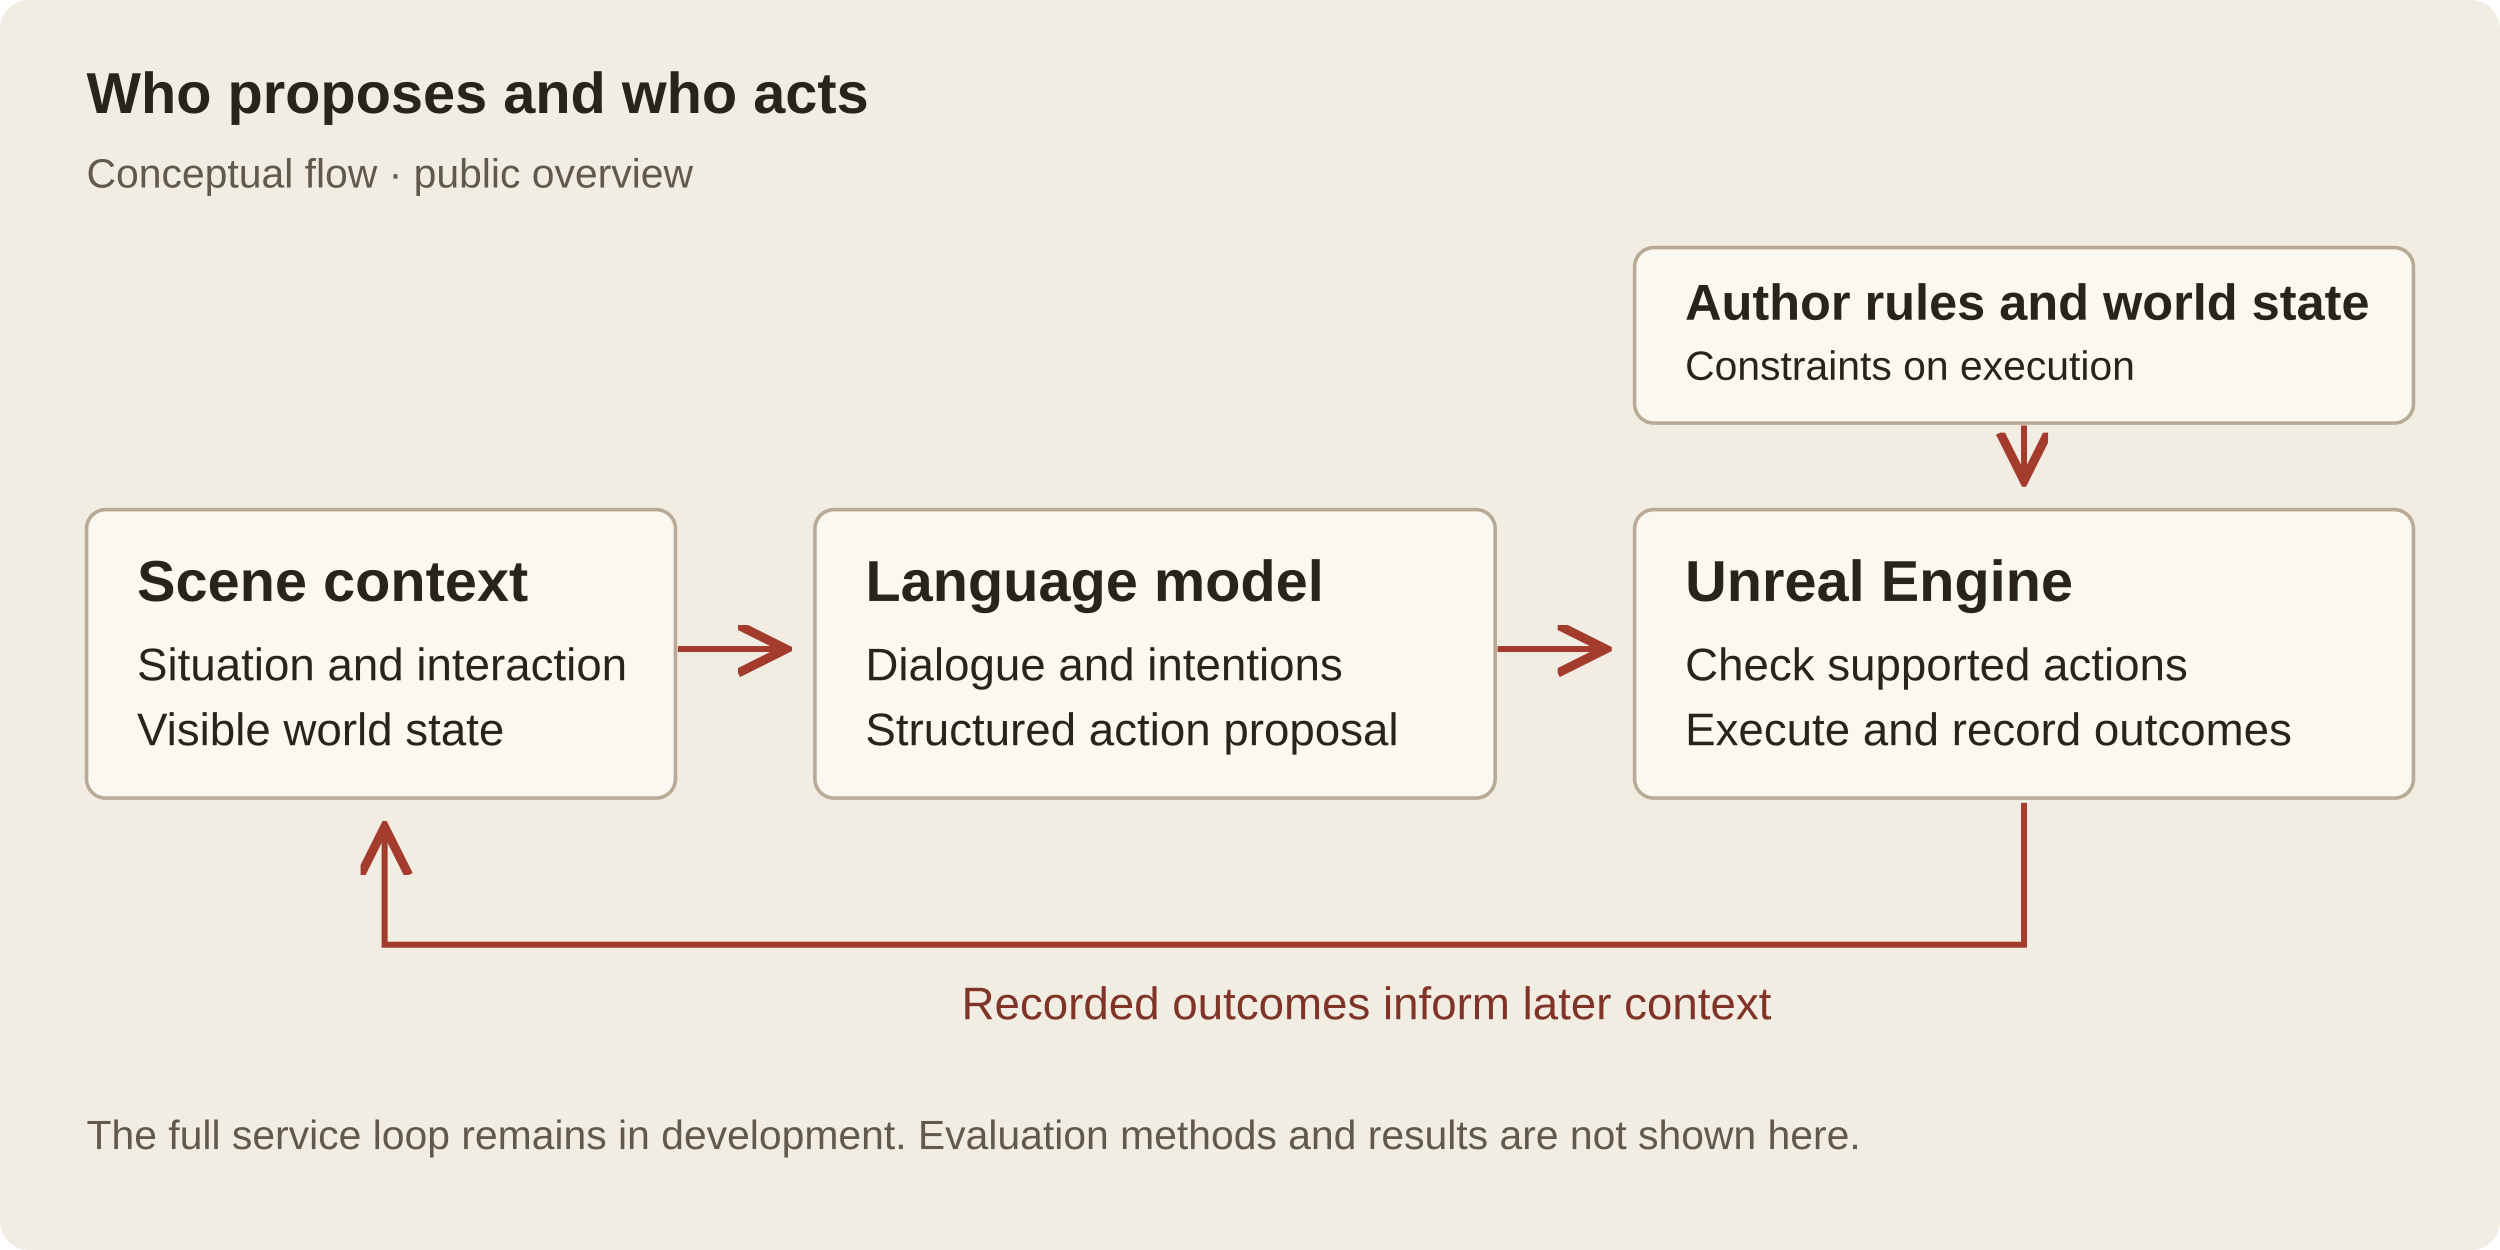
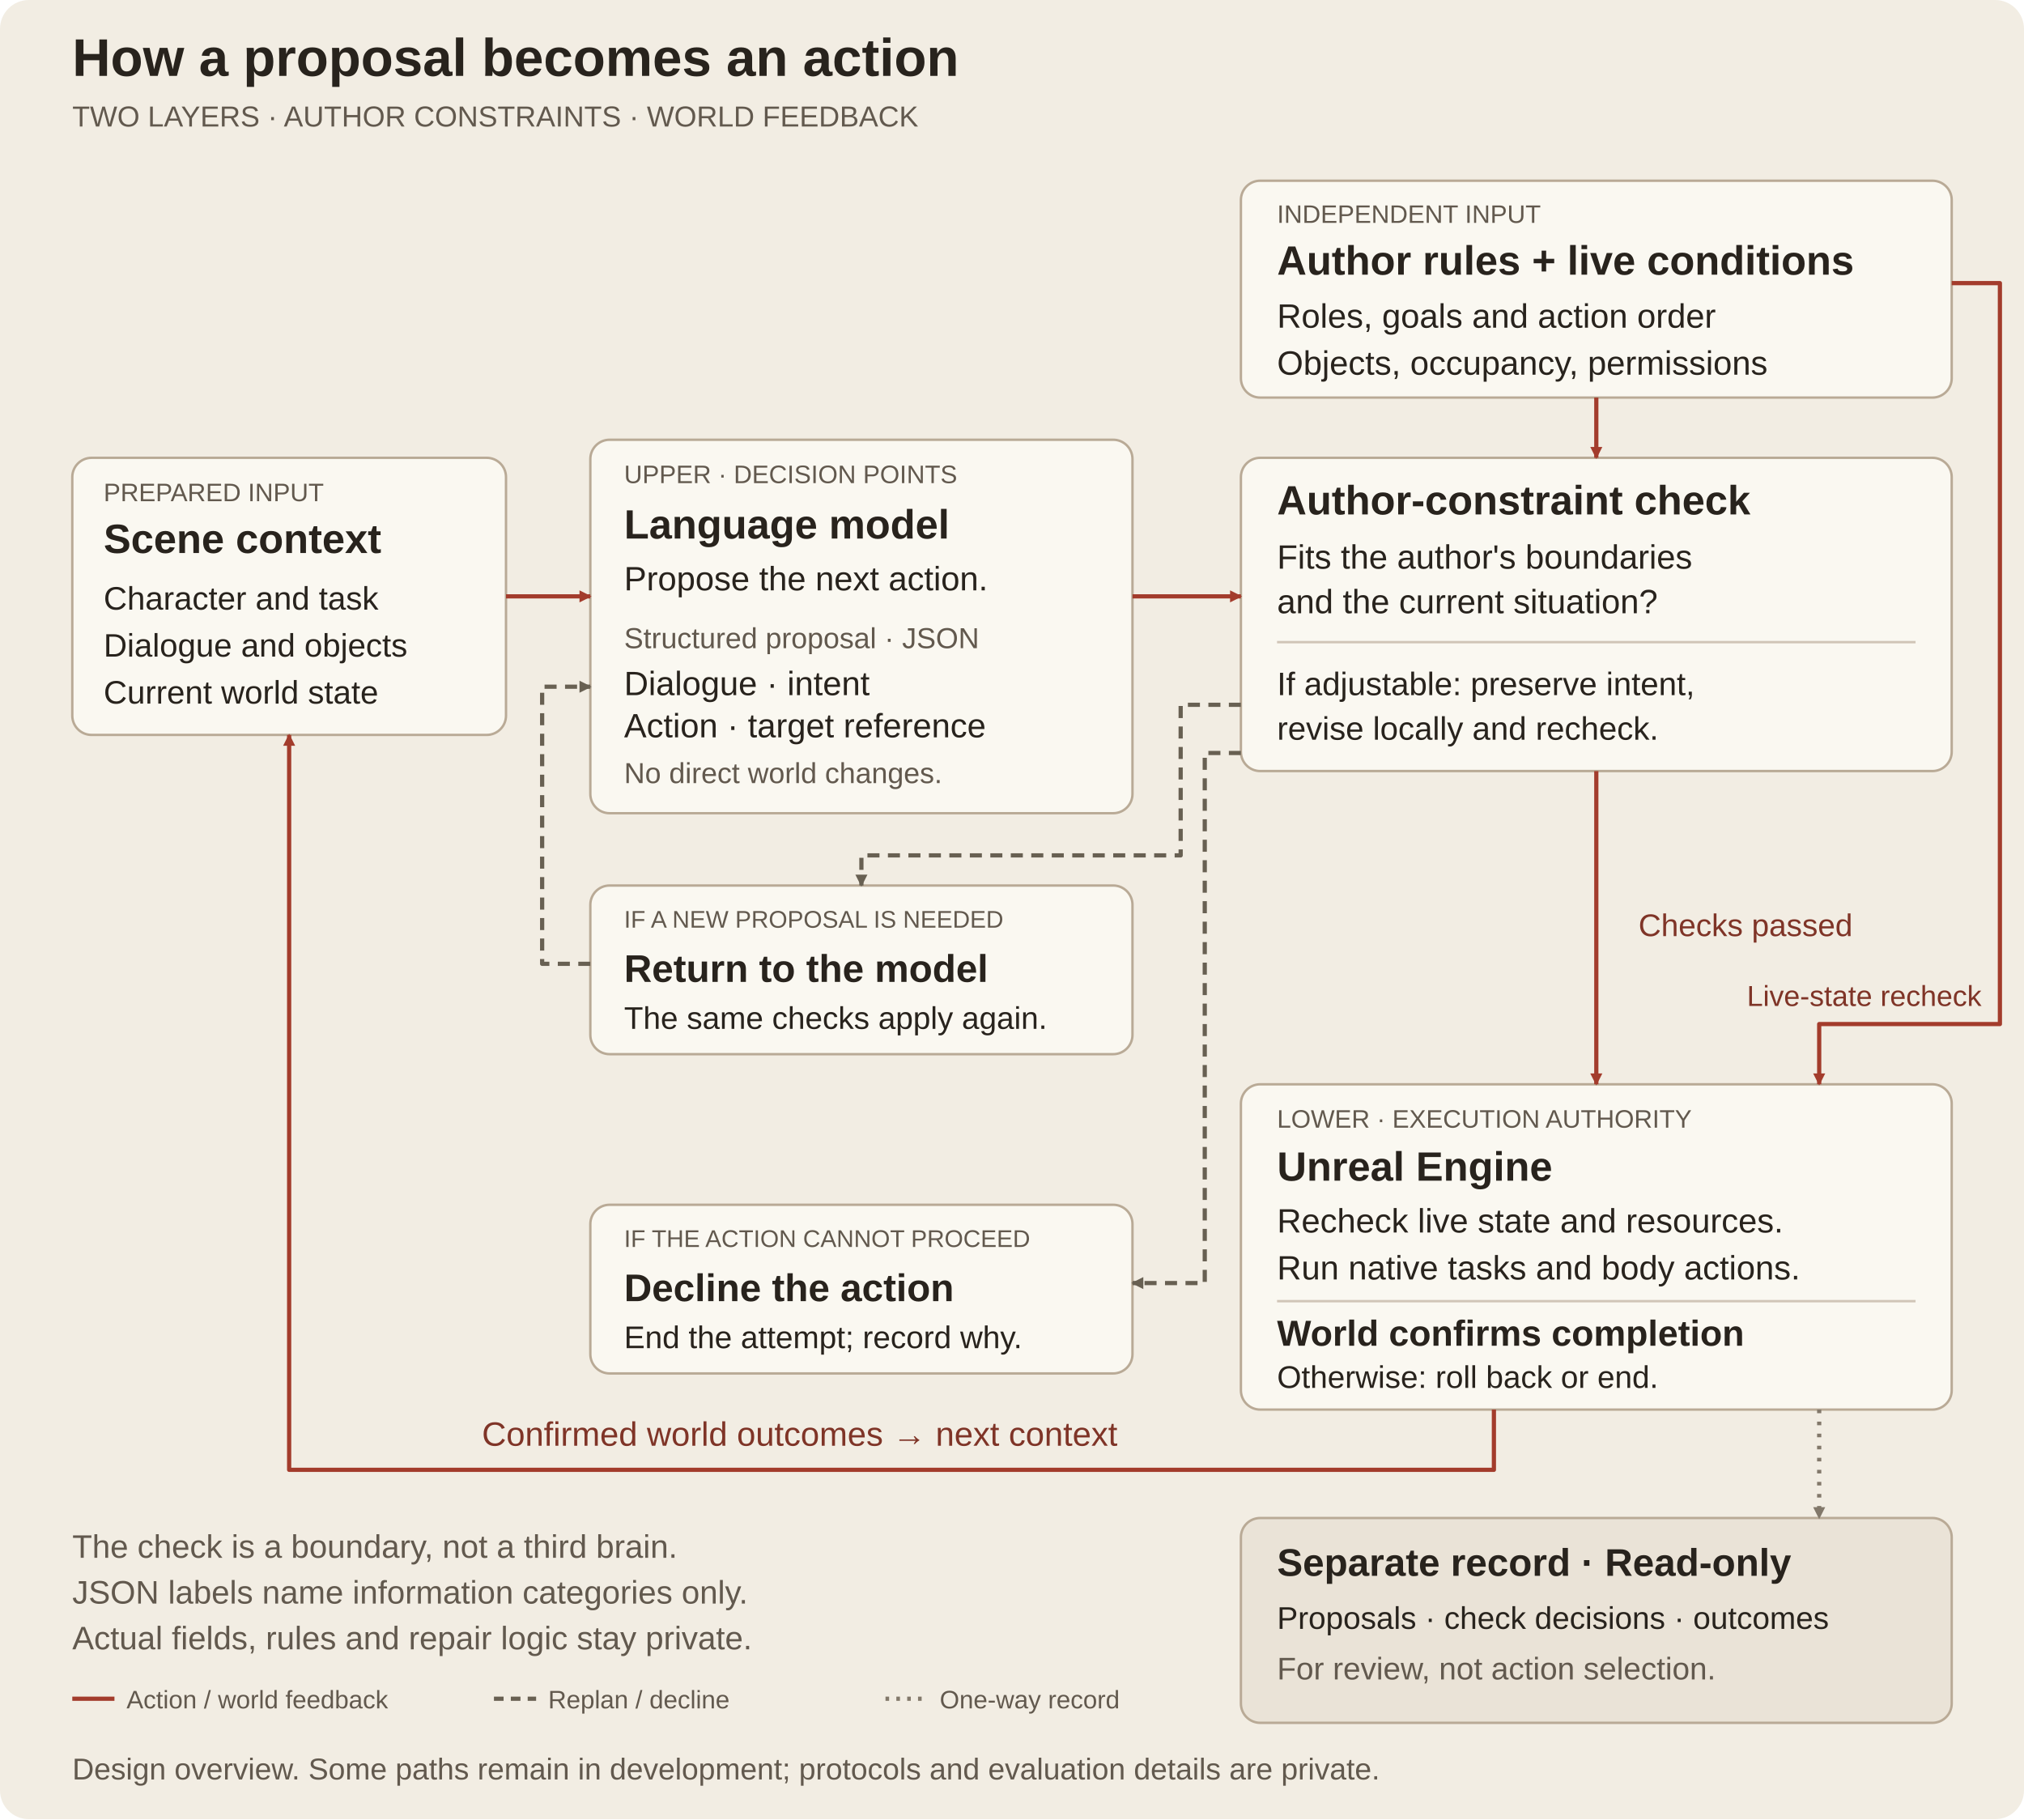
- <svg xmlns="http://www.w3.org/2000/svg" width="1040" height="520" viewBox="0 0 1040 520" role="img" aria-labelledby="title desc">
+ <svg xmlns="http://www.w3.org/2000/svg" width="1680" height="1510" viewBox="0 0 1680 1510" role="img" aria-labelledby="title desc" xml:lang="en">
  <defs>
-     <marker id="arrow" markerWidth="9" markerHeight="9" refX="8" refY="4" orient="auto">
-       <path d="M0 0L8 4L0 8" fill="none" stroke="#a33c2c" stroke-width="1.5" />
+     <marker id="a" markerWidth="10" markerHeight="10" refX="9" refY="5" orient="auto" markerUnits="userSpaceOnUse">
+       <path d="M0 0L10 5L0 10Z" fill="#a33c2c" />
+     </marker>
+     <marker id="b" markerWidth="10" markerHeight="10" refX="9" refY="5" orient="auto" markerUnits="userSpaceOnUse">
+       <path d="M0 0L10 5L0 10Z" fill="#686052" />
+     </marker>
+     <marker id="c" markerWidth="10" markerHeight="10" refX="9" refY="5" orient="auto" markerUnits="userSpaceOnUse">
+       <path d="M0 0L10 5L0 10Z" fill="#82786a" />
    </marker>
  </defs>
-   <rect width="1040" height="520" rx="12" fill="#f2ede3" />
-   <g font-family="Arial, sans-serif" fill="#28231d">
-     <text x="36" y="47" font-size="24" font-weight="700">Who proposes and who acts</text>
-     <text x="36" y="78" font-size="17" fill="#62594e">Conceptual flow · public overview</text>
-     <g fill="#faf8f1" stroke="#b9aa96" stroke-width="1.5">
-       <rect x="36" y="212" width="245" height="120" rx="8" />
-       <rect x="339" y="212" width="283" height="120" rx="8" />
-       <rect x="680" y="212" width="324" height="120" rx="8" />
-       <rect x="680" y="103" width="324" height="73" rx="8" />
+   <rect width="1680" height="1510" rx="24" fill="#f2ede3" />
+   <g font-family="Arial, Microsoft YaHei, Noto Sans CJK SC, sans-serif">
+     <text x="60" y="63" font-size="44" fill="#28231d" font-weight="700">How a proposal becomes an action</text>
+     <text x="60" y="105" font-size="24" fill="#62594e" font-weight="400">TWO LAYERS · AUTHOR CONSTRAINTS · WORLD FEEDBACK</text>
+     <g id="author" data-node="true">
+       <rect x="1030" y="150" width="590" height="180" rx="16" fill="#faf8f1" stroke="#b9aa96" stroke-width="2" />
+       <text x="1060" y="185" font-size="21" fill="#62594e" font-weight="400">INDEPENDENT INPUT</text>
+       <text x="1060" y="228" font-size="34" fill="#28231d" font-weight="700">Author rules + live conditions</text>
+       <text x="1060" y="272" font-size="28" fill="#28231d" font-weight="400">Roles, goals and action order</text>
+       <text x="1060" y="311" font-size="28" fill="#28231d" font-weight="400">Objects, occupancy, permissions</text>
    </g>
-     <text x="57" y="250" font-size="24" font-weight="700">Scene context</text>
-     <text x="57" y="283" font-size="19">Situation and interaction</text>
-     <text x="57" y="310" font-size="19">Visible world state</text>
-     <text x="360" y="250" font-size="24" font-weight="700">Language model</text>
-     <text x="360" y="283" font-size="19">Dialogue and intentions</text>
-     <text x="360" y="310" font-size="19">Structured action proposal</text>
-     <text x="701" y="250" font-size="24" font-weight="700">Unreal Engine</text>
-     <text x="701" y="283" font-size="19">Check supported actions</text>
-     <text x="701" y="310" font-size="19">Execute and record outcomes</text>
-     <text x="701" y="133" font-size="21" font-weight="700">Author rules and world state</text>
-     <text x="701" y="158" font-size="17">Constraints on execution</text>
-     <g fill="none" stroke="#a33c2c" stroke-width="2.5" marker-end="url(#arrow)">
-       <path d="M282 270H327" />
-       <path d="M623 270H668" />
-       <path d="M842 177V200" />
-       <path d="M842 334V393H160V344" />
+     <g id="context" data-node="true">
+       <rect x="60" y="380" width="360" height="230" rx="16" fill="#faf8f1" stroke="#b9aa96" stroke-width="2" />
+       <text x="86" y="416" font-size="21" fill="#62594e" font-weight="400">PREPARED INPUT</text>
+       <text x="86" y="459" font-size="34" fill="#28231d" font-weight="700">Scene context</text>
+       <text x="86" y="506" font-size="27" fill="#28231d" font-weight="400">Character and task</text>
+       <text x="86" y="545" font-size="27" fill="#28231d" font-weight="400">Dialogue and objects</text>
+       <text x="86" y="584" font-size="27" fill="#28231d" font-weight="400">Current world state</text>
    </g>
-     <text x="400" y="424" font-size="19" fill="#7f3427">Recorded outcomes inform later context</text>
-     <text x="36" y="478" font-size="17" fill="#62594e">The full service loop remains in development. Evaluation methods and results are not shown here.</text>
+     <g id="model" data-node="true">
+       <rect x="490" y="365" width="450" height="310" rx="16" fill="#faf8f1" stroke="#b9aa96" stroke-width="2" />
+       <text x="518" y="401" font-size="21" fill="#62594e" font-weight="400">UPPER · DECISION POINTS</text>
+       <text x="518" y="447" font-size="34" fill="#28231d" font-weight="700">Language model</text>
+       <text x="518" y="490" font-size="28" fill="#28231d" font-weight="400">Propose the next action.</text>
+       <text x="518" y="538" font-size="24" fill="#62594e" font-weight="400">Structured proposal · JSON</text>
+       <text x="518" y="577" font-size="28" fill="#28231d" font-weight="400">Dialogue · intent</text>
+       <text x="518" y="612" font-size="28" fill="#28231d" font-weight="400">Action · target reference</text>
+       <text x="518" y="650" font-size="24" fill="#62594e" font-weight="400">No direct world changes.</text>
+     </g>
+     <g id="gate" data-node="true">
+       <rect x="1030" y="380" width="590" height="260" rx="16" fill="#faf8f1" stroke="#b9aa96" stroke-width="2" />
+       <text x="1060" y="427" font-size="34" fill="#28231d" font-weight="700">Author-constraint check</text>
+       <text x="1060" y="472" font-size="28" fill="#28231d" font-weight="400">Fits the author's boundaries</text>
+       <text x="1060" y="509" font-size="28" fill="#28231d" font-weight="400">and the current situation?</text>
+       <path d="M1060 533H1590" stroke="#d0c5b7" stroke-width="2" />
+       <text x="1060" y="577" font-size="27" fill="#28231d" font-weight="400">If adjustable: preserve intent,</text>
+       <text x="1060" y="614" font-size="27" fill="#28231d" font-weight="400">revise locally and recheck.</text>
+     </g>
+     <g id="replan" data-node="true">
+       <rect x="490" y="735" width="450" height="140" rx="16" fill="#faf8f1" stroke="#b9aa96" stroke-width="2" />
+       <text x="518" y="770" font-size="20" fill="#62594e" font-weight="400">IF A NEW PROPOSAL IS NEEDED</text>
+       <text x="518" y="815" font-size="32" fill="#28231d" font-weight="700">Return to the model</text>
+       <text x="518" y="854" font-size="26" fill="#28231d" font-weight="400">The same checks apply again.</text>
+     </g>
+     <g id="stop" data-node="true">
+       <rect x="490" y="1000" width="450" height="140" rx="16" fill="#faf8f1" stroke="#b9aa96" stroke-width="2" />
+       <text x="518" y="1035" font-size="20" fill="#62594e" font-weight="400">IF THE ACTION CANNOT PROCEED</text>
+       <text x="518" y="1080" font-size="32" fill="#28231d" font-weight="700">Decline the action</text>
+       <text x="518" y="1119" font-size="26" fill="#28231d" font-weight="400">End the attempt; record why.</text>
+     </g>
+     <g id="execute" data-node="true">
+       <rect x="1030" y="900" width="590" height="270" rx="16" fill="#faf8f1" stroke="#b9aa96" stroke-width="2" />
+       <text x="1060" y="936" font-size="21" fill="#62594e" font-weight="400">LOWER · EXECUTION AUTHORITY</text>
+       <text x="1060" y="980" font-size="34" fill="#28231d" font-weight="700">Unreal Engine</text>
+       <text x="1060" y="1023" font-size="28" fill="#28231d" font-weight="400">Recheck live state and resources.</text>
+       <text x="1060" y="1062" font-size="28" fill="#28231d" font-weight="400">Run native tasks and body actions.</text>
+       <path d="M1060 1080H1590" stroke="#d0c5b7" stroke-width="2" />
+       <text x="1060" y="1117" font-size="30" fill="#28231d" font-weight="700">World confirms completion</text>
+       <text x="1060" y="1152" font-size="26" fill="#28231d" font-weight="400">Otherwise: roll back or end.</text>
+     </g>
+     <g id="record" data-node="true">
+       <rect x="1030" y="1260" width="590" height="170" rx="16" fill="#eae3d7" stroke="#b9aa96" stroke-width="2" />
+       <text x="1060" y="1308" font-size="32" fill="#28231d" font-weight="700">Separate record · Read-only</text>
+       <text x="1060" y="1352" font-size="26" fill="#28231d" font-weight="400">Proposals · check decisions · outcomes</text>
+       <text x="1060" y="1394" font-size="26" fill="#62594e" font-weight="400">For review, not action selection.</text>
+     </g>
+     <path data-connector="context-model" d="M420 495H490" fill="none" stroke="#a33c2c" stroke-width="3.5" stroke-linejoin="round" marker-end="url(#a)" />
+     <path data-connector="model-gate" d="M940 495H1030" fill="none" stroke="#a33c2c" stroke-width="3.5" stroke-linejoin="round" marker-end="url(#a)" />
+     <path data-connector="author-gate" d="M1325 330V380" fill="none" stroke="#a33c2c" stroke-width="3.5" stroke-linejoin="round" marker-end="url(#a)" />
+     <path data-connector="author-execute" d="M1620 235H1660V850H1510V900" fill="none" stroke="#a33c2c" stroke-width="3.5" stroke-linejoin="round" marker-end="url(#a)" />
+     <path data-connector="gate-replan" d="M1030 585H980V710H715V735" fill="none" stroke="#686052" stroke-width="3.5" stroke-linejoin="round" stroke-dasharray="10 7" marker-end="url(#b)" />
+     <path data-connector="replan-model" d="M490 800H450V570H490" fill="none" stroke="#686052" stroke-width="3.5" stroke-linejoin="round" stroke-dasharray="10 7" marker-end="url(#b)" />
+     <path data-connector="gate-stop" d="M1030 625H1000V1065H940" fill="none" stroke="#686052" stroke-width="3.5" stroke-linejoin="round" stroke-dasharray="10 7" marker-end="url(#b)" />
+     <path data-connector="gate-execute" d="M1325 640V900" fill="none" stroke="#a33c2c" stroke-width="3.5" stroke-linejoin="round" marker-end="url(#a)" />
+     <path data-connector="world-context" d="M1240 1170V1220H240V610" fill="none" stroke="#a33c2c" stroke-width="3.5" stroke-linejoin="round" marker-end="url(#a)" />
+     <path data-connector="execute-record" d="M1510 1170V1260" fill="none" stroke="#82786a" stroke-width="3.5" stroke-linejoin="round" stroke-dasharray="3 7" marker-end="url(#c)" />
+     <text x="1360" y="777" font-size="26" fill="#7f3427" font-weight="400">Checks passed</text>
+     <text x="1450" y="835" font-size="24" fill="#7f3427" font-weight="400">Live-state recheck</text>
+     <text x="400" y="1200" font-size="28" fill="#7f3427" font-weight="400">Confirmed world outcomes → next context</text>
+     <text x="60" y="1293" font-size="27" fill="#62594e" font-weight="400">The check is a boundary, not a third brain.</text>
+     <text x="60" y="1331" font-size="27" fill="#62594e" font-weight="400">JSON labels name information categories only.</text>
+     <text x="60" y="1369" font-size="27" fill="#62594e" font-weight="400">Actual fields, rules and repair logic stay private.</text>
+     <path d="M60 1410h35" stroke="#a33c2c" stroke-width="3.5" />
+     <text x="105" y="1418" font-size="21" fill="#62594e" font-weight="400">Action / world feedback</text>
+     <path d="M410 1410h35" stroke="#686052" stroke-width="3.5" stroke-dasharray="8 6" />
+     <text x="455" y="1418" font-size="21" fill="#62594e" font-weight="400">Replan / decline</text>
+     <path d="M735 1410h35" stroke="#82786a" stroke-width="3.5" stroke-dasharray="3 6" />
+     <text x="780" y="1418" font-size="21" fill="#62594e" font-weight="400">One-way record</text>
+     <text x="60" y="1477" font-size="25" fill="#62594e" font-weight="400">Design overview. Some paths remain in development; protocols and evaluation details are private.</text>
  </g>
</svg>
